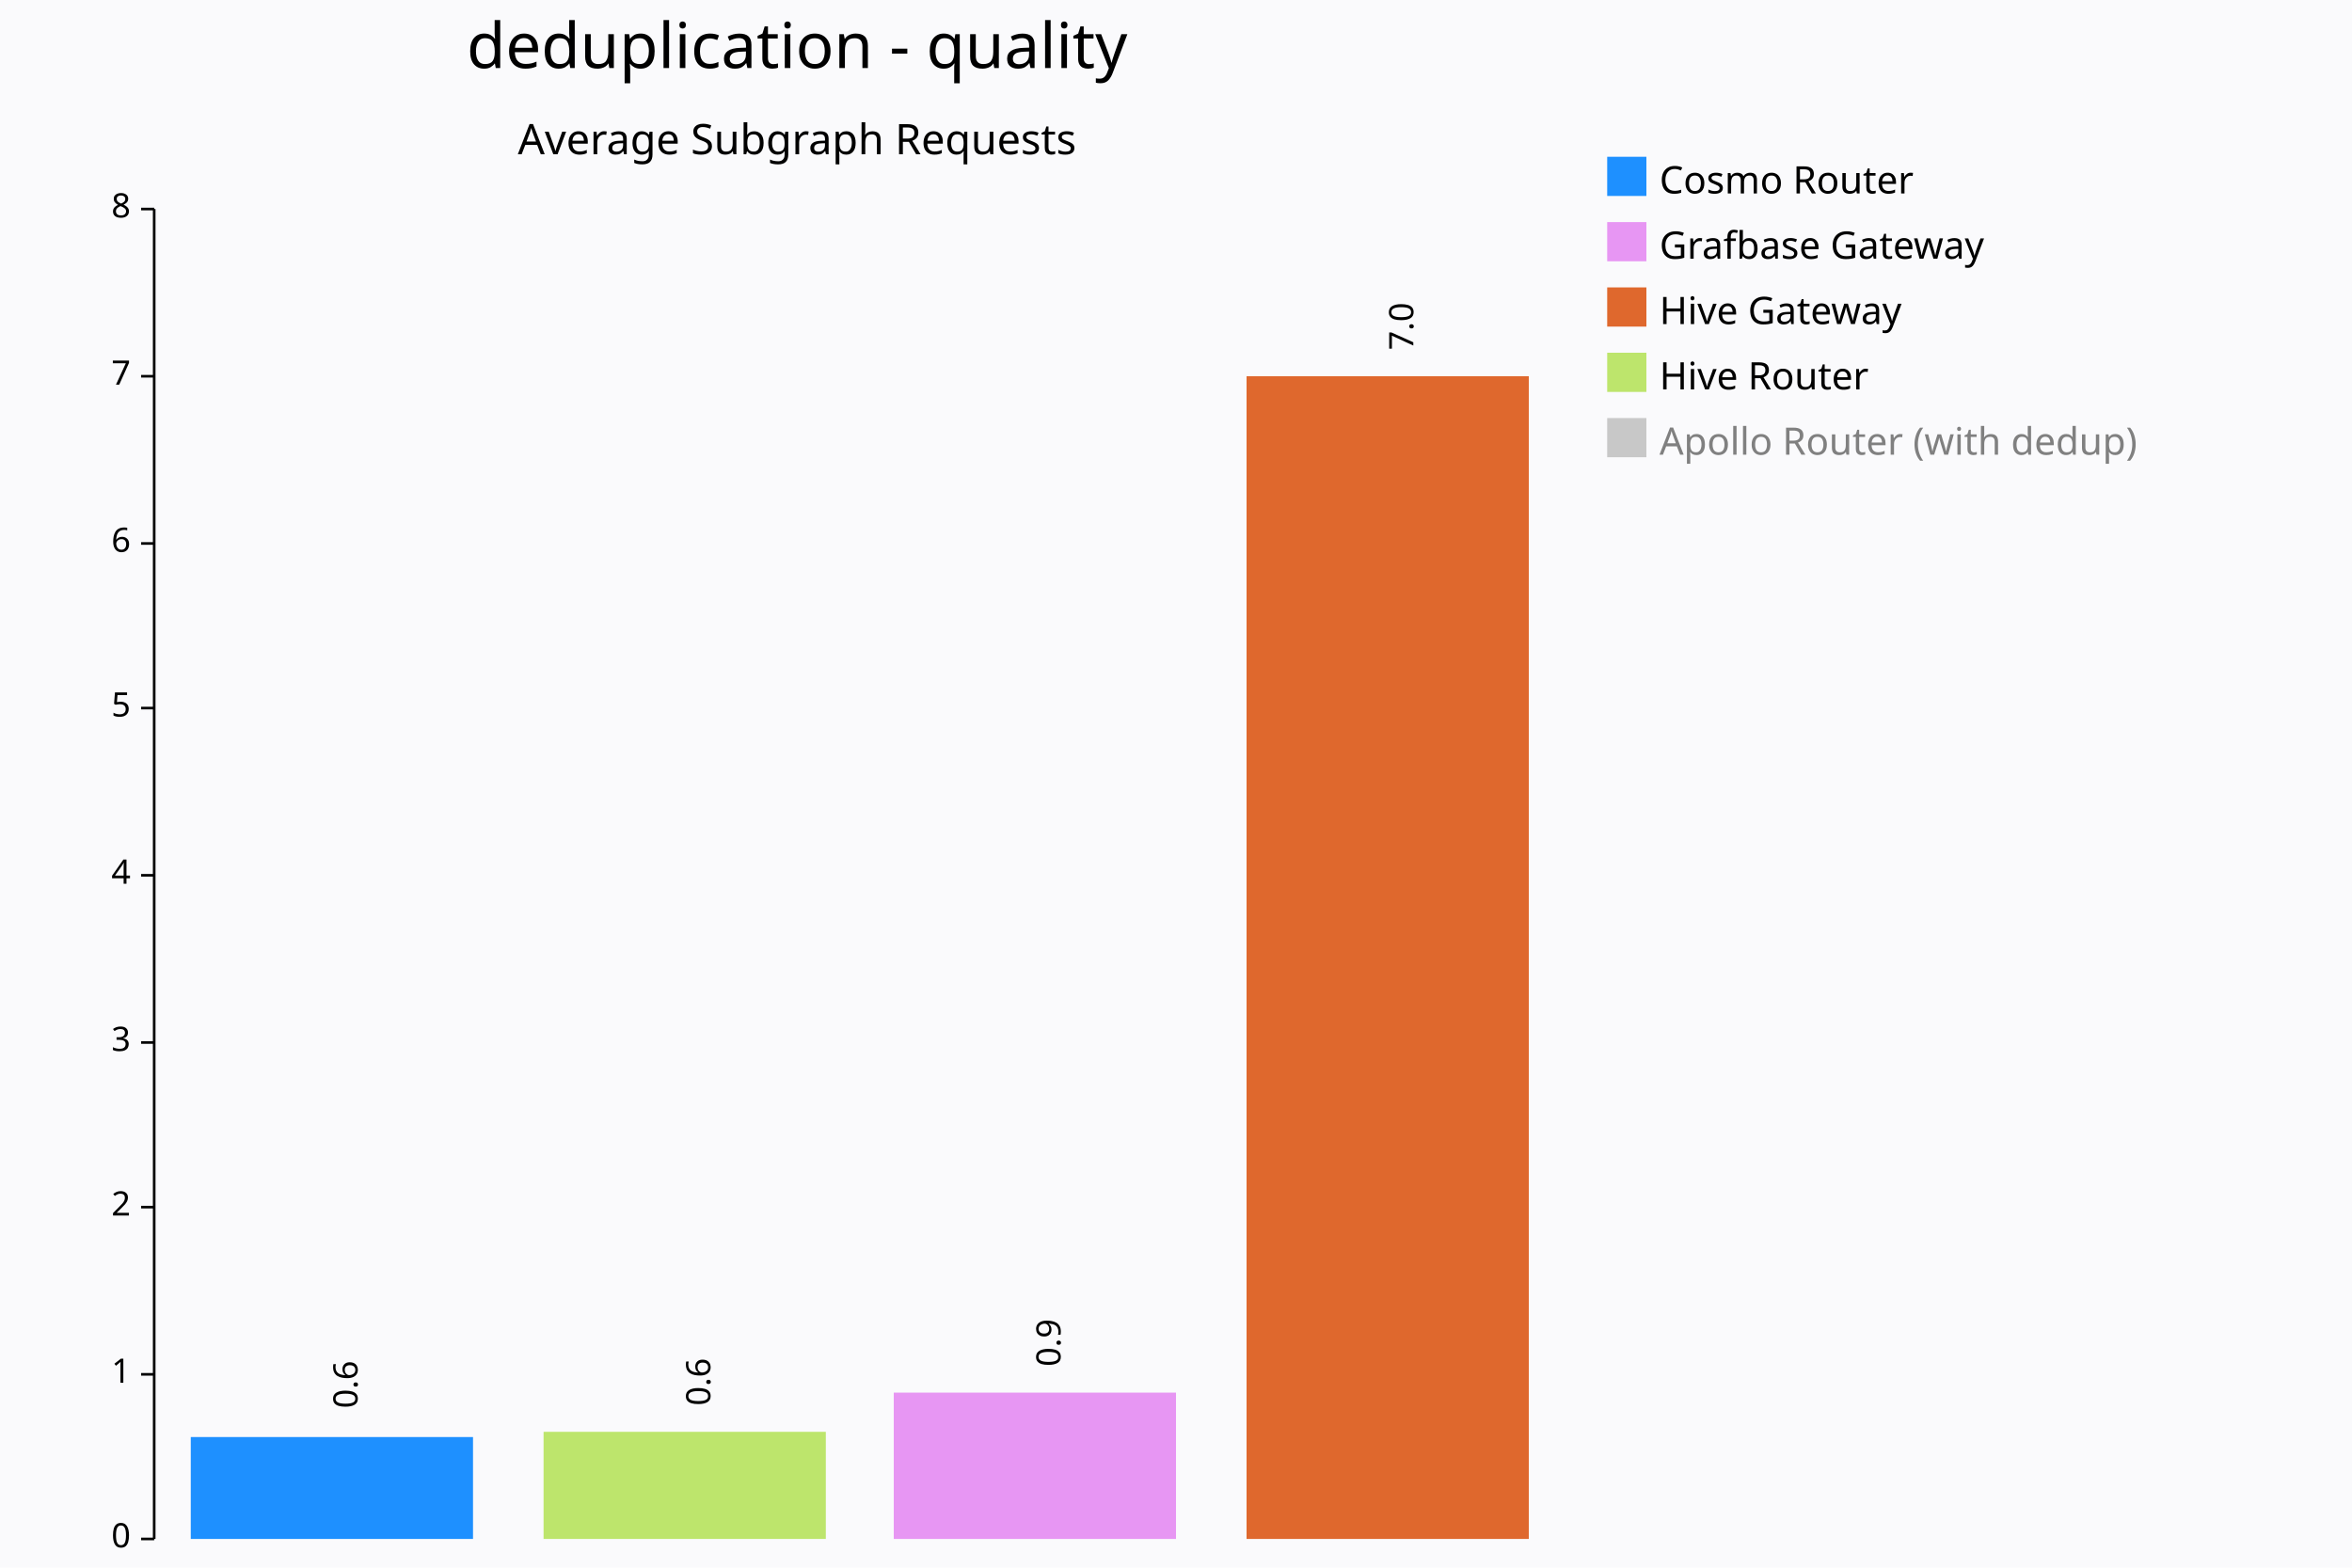
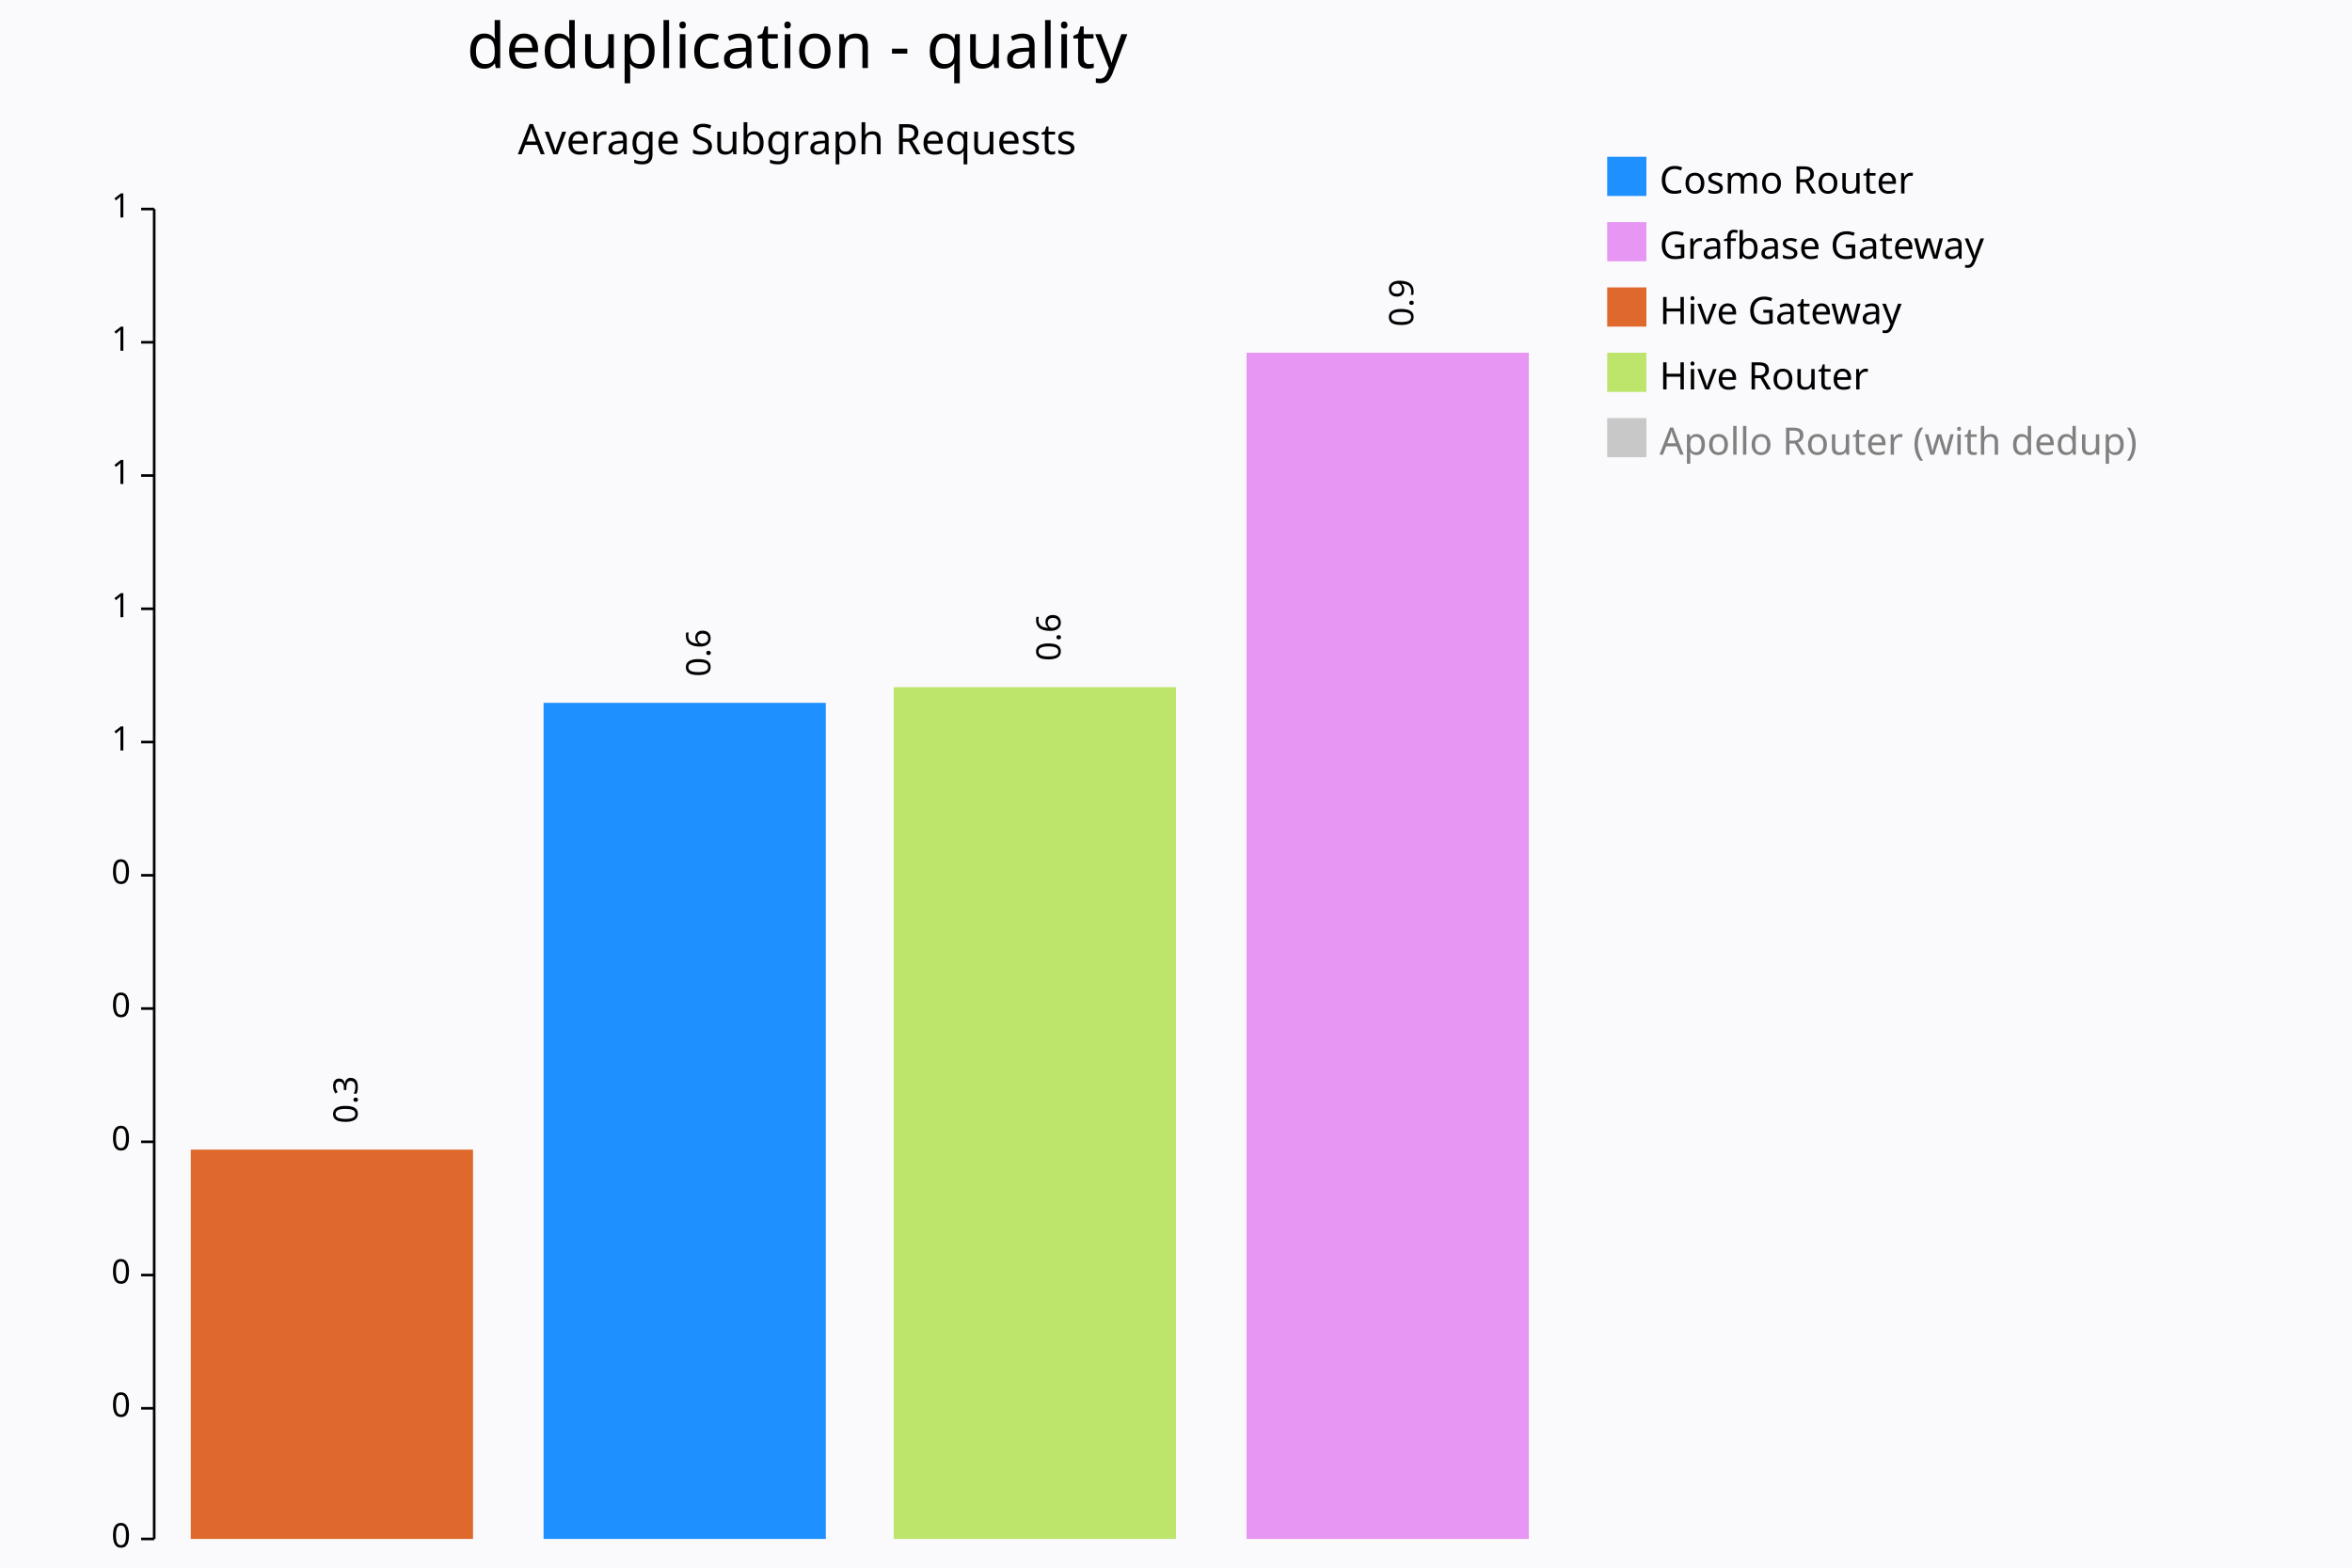
<svg xmlns="http://www.w3.org/2000/svg" width="900" height="600" viewBox="0 0 900 600">
  <rect x="0" y="0" width="900" height="600" opacity="1" fill="#FAFAFC" stroke="none" />
  <text x="305" y="20" dy="0.5ex" text-anchor="middle" font-family="sans-serif" font-size="24.194" opacity="1" fill="#000000">
deduplication - quality
</text>
  <text x="305" y="55" dy="0.5ex" text-anchor="middle" font-family="sans-serif" font-size="16.129" opacity="1" fill="#000000">
Average Subgraph Requests
</text>
  <polyline fill="none" opacity="1" stroke="#000000" stroke-width="1" points="59,80 59,589 " />
  <text x="50" y="589" dy="0.5ex" text-anchor="end" font-family="sans-serif" font-size="12.903" opacity="1" fill="#000000">
0
</text>
  <polyline fill="none" opacity="1" stroke="#000000" stroke-width="1" points="54,589 59,589 " />
-   <text x="50" y="526" dy="0.5ex" text-anchor="end" font-family="sans-serif" font-size="12.903" opacity="1" fill="#000000">
+   <text x="50" y="539" dy="0.5ex" text-anchor="end" font-family="sans-serif" font-size="12.903" opacity="1" fill="#000000">
+ 0
+ </text>
+   <polyline fill="none" opacity="1" stroke="#000000" stroke-width="1" points="54,539 59,539 " />
+   <text x="50" y="488" dy="0.5ex" text-anchor="end" font-family="sans-serif" font-size="12.903" opacity="1" fill="#000000">
+ 0
+ </text>
+   <polyline fill="none" opacity="1" stroke="#000000" stroke-width="1" points="54,488 59,488 " />
+   <text x="50" y="437" dy="0.5ex" text-anchor="end" font-family="sans-serif" font-size="12.903" opacity="1" fill="#000000">
+ 0
+ </text>
+   <polyline fill="none" opacity="1" stroke="#000000" stroke-width="1" points="54,437 59,437 " />
+   <text x="50" y="386" dy="0.5ex" text-anchor="end" font-family="sans-serif" font-size="12.903" opacity="1" fill="#000000">
+ 0
+ </text>
+   <polyline fill="none" opacity="1" stroke="#000000" stroke-width="1" points="54,386 59,386 " />
+   <text x="50" y="335" dy="0.5ex" text-anchor="end" font-family="sans-serif" font-size="12.903" opacity="1" fill="#000000">
+ 0
+ </text>
+   <polyline fill="none" opacity="1" stroke="#000000" stroke-width="1" points="54,335 59,335 " />
+   <text x="50" y="284" dy="0.5ex" text-anchor="end" font-family="sans-serif" font-size="12.903" opacity="1" fill="#000000">
1
</text>
-   <polyline fill="none" opacity="1" stroke="#000000" stroke-width="1" points="54,526 59,526 " />
-   <text x="50" y="462" dy="0.5ex" text-anchor="end" font-family="sans-serif" font-size="12.903" opacity="1" fill="#000000">
- 2
+   <polyline fill="none" opacity="1" stroke="#000000" stroke-width="1" points="54,284 59,284 " />
+   <text x="50" y="233" dy="0.5ex" text-anchor="end" font-family="sans-serif" font-size="12.903" opacity="1" fill="#000000">
+ 1
</text>
-   <polyline fill="none" opacity="1" stroke="#000000" stroke-width="1" points="54,462 59,462 " />
-   <text x="50" y="399" dy="0.5ex" text-anchor="end" font-family="sans-serif" font-size="12.903" opacity="1" fill="#000000">
- 3
+   <polyline fill="none" opacity="1" stroke="#000000" stroke-width="1" points="54,233 59,233 " />
+   <text x="50" y="182" dy="0.5ex" text-anchor="end" font-family="sans-serif" font-size="12.903" opacity="1" fill="#000000">
+ 1
</text>
-   <polyline fill="none" opacity="1" stroke="#000000" stroke-width="1" points="54,399 59,399 " />
-   <text x="50" y="335" dy="0.5ex" text-anchor="end" font-family="sans-serif" font-size="12.903" opacity="1" fill="#000000">
- 4
+   <polyline fill="none" opacity="1" stroke="#000000" stroke-width="1" points="54,182 59,182 " />
+   <text x="50" y="131" dy="0.5ex" text-anchor="end" font-family="sans-serif" font-size="12.903" opacity="1" fill="#000000">
+ 1
</text>
-   <polyline fill="none" opacity="1" stroke="#000000" stroke-width="1" points="54,335 59,335 " />
-   <text x="50" y="271" dy="0.5ex" text-anchor="end" font-family="sans-serif" font-size="12.903" opacity="1" fill="#000000">
- 5
- </text>
-   <polyline fill="none" opacity="1" stroke="#000000" stroke-width="1" points="54,271 59,271 " />
-   <text x="50" y="208" dy="0.5ex" text-anchor="end" font-family="sans-serif" font-size="12.903" opacity="1" fill="#000000">
- 6
- </text>
-   <polyline fill="none" opacity="1" stroke="#000000" stroke-width="1" points="54,208 59,208 " />
-   <text x="50" y="144" dy="0.5ex" text-anchor="end" font-family="sans-serif" font-size="12.903" opacity="1" fill="#000000">
- 7
- </text>
-   <polyline fill="none" opacity="1" stroke="#000000" stroke-width="1" points="54,144 59,144 " />
+   <polyline fill="none" opacity="1" stroke="#000000" stroke-width="1" points="54,131 59,131 " />
  <text x="50" y="80" dy="0.5ex" text-anchor="end" font-family="sans-serif" font-size="12.903" opacity="1" fill="#000000">
- 8
+ 1
</text>
  <polyline fill="none" opacity="1" stroke="#000000" stroke-width="1" points="54,80 59,80 " />
-   <rect x="73" y="550" width="108" height="39" opacity="1" fill="#1E90FF" stroke="none" />
-   <text x="127" y="539" dy="0.76em" text-anchor="start" font-family="sans-serif" font-size="12.903" opacity="1" fill="#000000" transform="rotate(270, 127, 539)">
+   <rect x="73" y="440" width="108" height="149" opacity="1" fill="#DF682D" stroke="none" />
+   <text x="127" y="430" dy="0.76em" text-anchor="start" font-family="sans-serif" font-size="12.903" opacity="1" fill="#000000" transform="rotate(270, 127, 430)">
+ 0.3
+ </text>
+   <rect x="208" y="269" width="108" height="320" opacity="1" fill="#1E90FF" stroke="none" />
+   <text x="262" y="259" dy="0.76em" text-anchor="start" font-family="sans-serif" font-size="12.903" opacity="1" fill="#000000" transform="rotate(270, 262, 259)">
0.6
</text>
-   <rect x="208" y="548" width="108" height="41" opacity="1" fill="#BDE56C" stroke="none" />
-   <text x="262" y="538" dy="0.76em" text-anchor="start" font-family="sans-serif" font-size="12.903" opacity="1" fill="#000000" transform="rotate(270, 262, 538)">
+   <rect x="342" y="263" width="108" height="326" opacity="1" fill="#BDE56C" stroke="none" />
+   <text x="396" y="253" dy="0.76em" text-anchor="start" font-family="sans-serif" font-size="12.903" opacity="1" fill="#000000" transform="rotate(270, 396, 253)">
0.6
</text>
-   <rect x="342" y="533" width="108" height="56" opacity="1" fill="#E796F3" stroke="none" />
-   <text x="396" y="523" dy="0.76em" text-anchor="start" font-family="sans-serif" font-size="12.903" opacity="1" fill="#000000" transform="rotate(270, 396, 523)">
+   <rect x="477" y="135" width="108" height="454" opacity="1" fill="#E796F3" stroke="none" />
+   <text x="531" y="125" dy="0.76em" text-anchor="start" font-family="sans-serif" font-size="12.903" opacity="1" fill="#000000" transform="rotate(270, 531, 125)">
0.9
- </text>
-   <rect x="477" y="144" width="108" height="445" opacity="1" fill="#DF682D" stroke="none" />
-   <text x="531" y="134" dy="0.76em" text-anchor="start" font-family="sans-serif" font-size="12.903" opacity="1" fill="#000000" transform="rotate(270, 531, 134)">
- 7.0
</text>
  <rect x="615" y="60" width="15" height="15" opacity="1" fill="#1E90FF" stroke="none" />
  <text x="635" y="63" dy="0.76em" text-anchor="start" font-family="sans-serif" font-size="14.516" opacity="1" fill="#000000">
Cosmo Router
</text>
  <rect x="615" y="85" width="15" height="15" opacity="1" fill="#E796F3" stroke="none" />
  <text x="635" y="88" dy="0.76em" text-anchor="start" font-family="sans-serif" font-size="14.516" opacity="1" fill="#000000">
Grafbase Gateway
</text>
  <rect x="615" y="110" width="15" height="15" opacity="1" fill="#DF682D" stroke="none" />
  <text x="635" y="113" dy="0.76em" text-anchor="start" font-family="sans-serif" font-size="14.516" opacity="1" fill="#000000">
Hive Gateway
</text>
  <rect x="615" y="135" width="15" height="15" opacity="1" fill="#BDE56C" stroke="none" />
  <text x="635" y="138" dy="0.76em" text-anchor="start" font-family="sans-serif" font-size="14.516" opacity="1" fill="#000000">
Hive Router
</text>
  <rect x="615" y="160" width="15" height="15" opacity="1" fill="#C8C8C8" stroke="none" />
  <text x="635" y="163" dy="0.76em" text-anchor="start" font-family="sans-serif" font-size="14.516" opacity="1" fill="#808080">
Apollo Router (with dedup)
</text>
</svg>
